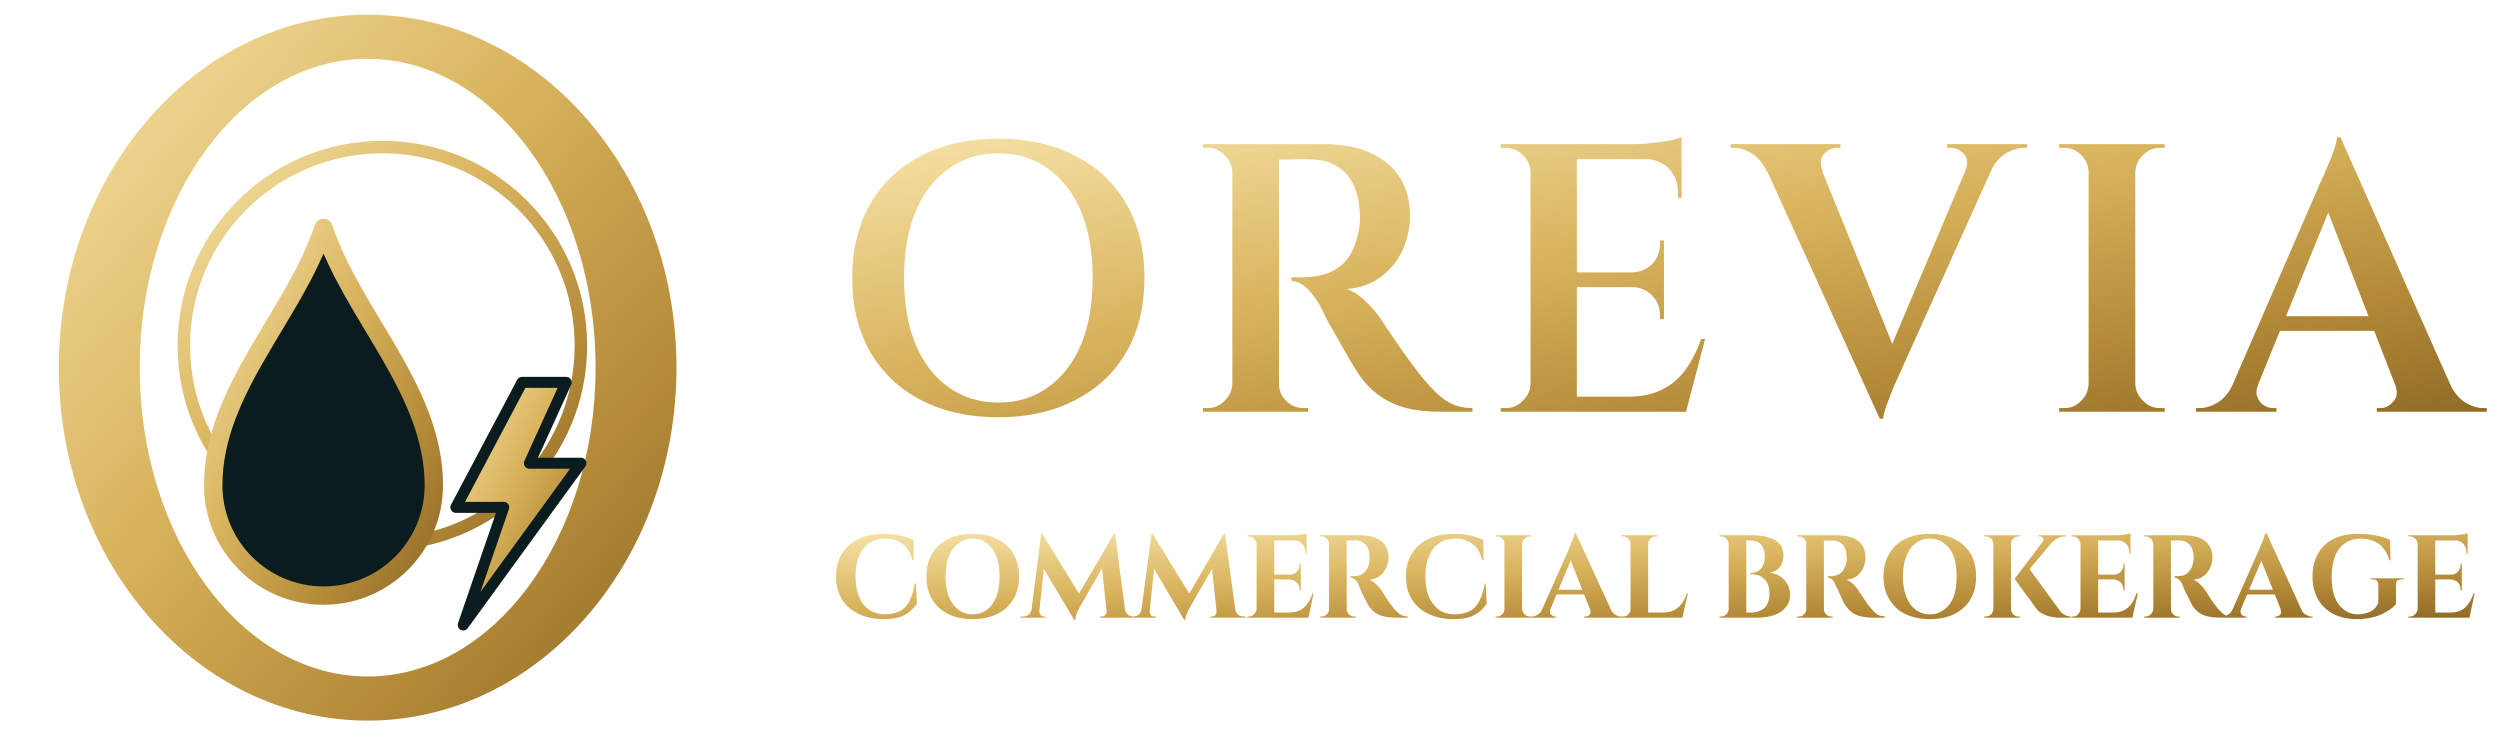
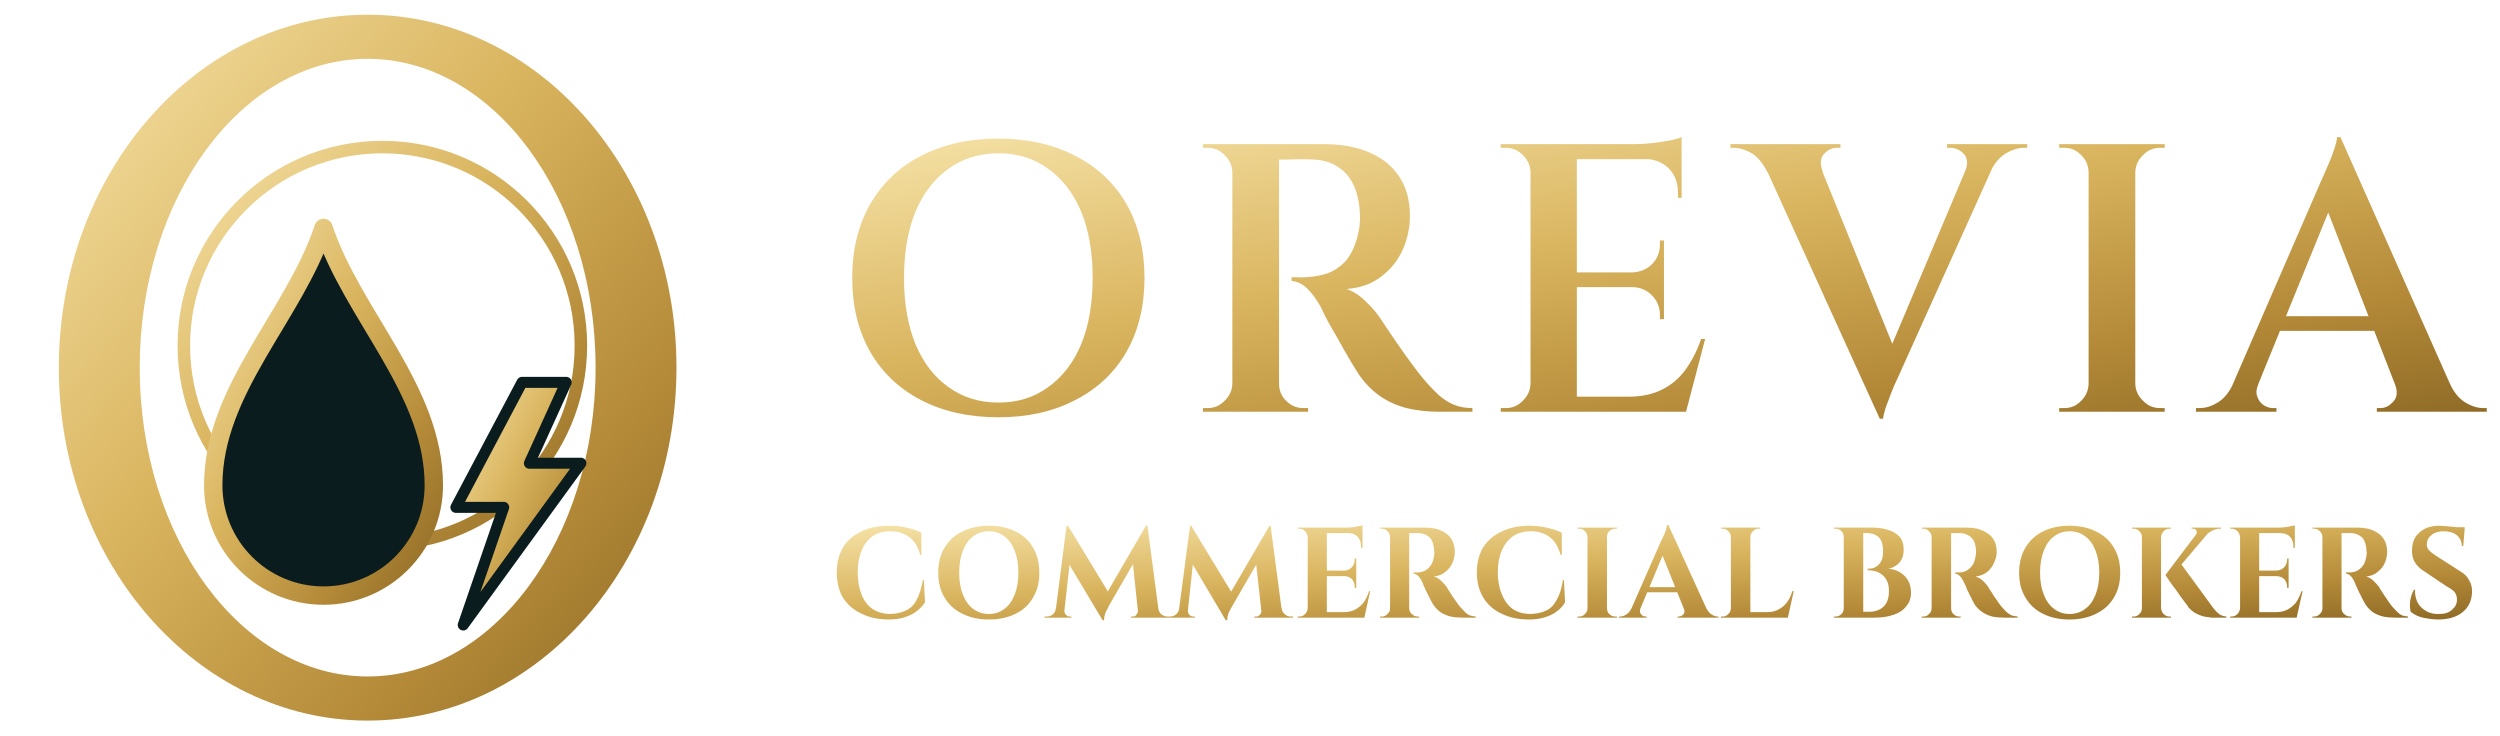
<svg xmlns="http://www.w3.org/2000/svg" viewBox="0 0 680 200">
  <defs>
    <linearGradient id="g" x1="0" y1="0" x2="1" y2="1">
      <stop offset="0" stop-color="#F6E3A8" />
      <stop offset=".42" stop-color="#D9B45E" />
      <stop offset=".75" stop-color="#B48A38" />
      <stop offset="1" stop-color="#8E6A26" />
    </linearGradient>
  </defs>
  <circle cx="104" cy="94" r="54" fill="none" stroke="url(#g)" stroke-width="3.4" />
  <path fill-rule="evenodd" fill="url(#g)" d="M100 4 A 84 96 0 1 1 100 196 A 84 96 0 1 1 100 4 Z M100 16 A 62 84 0 1 0 100 184 A 62 84 0 1 0 100 16 Z" />
  <path d="M88 62 C 96 86 118 106 118 132 A 30 30 0 0 1 58 132 C 58 106 80 86 88 62 Z" fill="#0A1C1E" stroke="url(#g)" stroke-width="5" stroke-linejoin="round" />
  <path d="M142.0 104.0 L124.0 138.0 L137.0 138.0 L126.0 170.0 L158.0 126.0 L144.0 126.0 L154.0 104.0 Z" fill="url(#g)" stroke="#0A1C1E" stroke-width="3" stroke-linejoin="round" />
  <path d="M271.6 37.7Q283.5 37.7 292.5 42.4Q301.5 47.0 306.4 55.5Q311.3 64.1 311.3 75.6Q311.3 87.1 306.4 95.7Q301.5 104.2 292.5 108.8Q283.5 113.5 271.6 113.5Q259.5 113.5 250.5 108.8Q241.6 104.2 236.7 95.7Q231.8 87.1 231.8 75.6Q231.8 64.1 236.7 55.5Q241.6 47.0 250.5 42.4Q259.5 37.7 271.6 37.7ZM271.6 109.5Q279.4 109.5 285.1 105.3Q290.9 101.2 294.1 93.6Q297.2 86.0 297.2 75.6Q297.2 65.2 294.1 57.6Q290.9 50 285.1 45.9Q279.4 41.7 271.6 41.7Q263.8 41.7 258 45.9Q252.2 50 249 57.6Q245.9 65.2 245.9 75.6Q245.9 86.0 249 93.6Q252.2 101.2 258 105.3Q263.8 109.5 271.6 109.5ZM346.5 39.2H360.3Q365 39.2 369.2 40.3Q373.4 41.5 376.7 43.9Q379.9 46.3 381.7 50Q383.5 53.7 383.5 58.8Q383.5 63.3 381.6 67.8Q379.6 72.3 375.7 75.2Q371.9 78.2 366.3 78.6Q369.1 79.6 371.6 82.1Q374.2 84.6 375.8 87.1Q375.9 87.2 377.1 89.1Q378.3 90.9 380.1 93.5Q381.9 96.1 383.8 98.7Q385.7 101.3 387.2 103.1Q389.5 105.8 391.4 107.5Q393.3 109.2 395.5 110.1Q397.7 111 400.5 111V112.0H391.8Q386.4 112.0 382.2 110.9Q378 109.7 374.9 107.4Q371.8 105.1 369.5 101.7Q368.9 100.8 367.7 98.8Q366.6 96.9 365.2 94.5Q363.9 92.1 362.6 89.9Q361.3 87.7 360.4 85.9Q359.5 84.1 359.2 83.4Q357.5 80.4 355.6 78.5Q353.6 76.6 351.3 76.4V75.4Q351.5 75.4 352.6 75.4Q353.8 75.5 355.2 75.4Q358 75.3 360.9 74.4Q363.8 73.4 366.1 70.9Q368.3 68.3 369.4 63.7Q369.6 62.8 369.8 61.4Q370 59.9 369.9 58.3Q369.6 51.1 366.2 47.3Q362.7 43.6 357.4 43.4Q355.4 43.3 353.3 43.3Q351.1 43.4 349.5 43.4Q347.9 43.4 347.5 43.4Q347.5 43.3 347.3 42.2Q347 41.2 346.8 40.2Q346.5 39.2 346.5 39.2ZM347.9 39.2V112.0H335.2V39.2ZM335.5 104.4V112.0H327.2V111Q327.3 111 327.8 111Q328.4 111 328.5 111Q331.2 111 333.1 109Q335.1 107.1 335.2 104.4ZM335.5 46.8H335.2Q335.1 44.1 333.1 42.2Q331.2 40.2 328.5 40.2Q328.4 40.2 327.8 40.2Q327.3 40.2 327.2 40.2V39.2H335.5ZM347.5 104.4H347.9Q347.9 107.1 349.8 109Q351.8 111 354.5 111Q354.6 111 355.2 111Q355.8 111 355.8 111V112.0H347.5ZM428.9 39.2V112.0H416.3V39.2ZM456.5 107.9 458.3 112.0H428.6V107.9ZM452.6 74.1V78.1H428.6V74.1ZM457.4 39.2V43.3H428.6V39.2ZM463.8 92.2 458.6 112.0H439.1L442.9 107.9Q448.2 107.9 452 106Q455.9 104.1 458.5 100.5Q461.1 96.9 462.7 92.2ZM452.6 77.9V86.8H451.5V85.7Q451.5 82.5 449.3 80.3Q447.1 78.1 443.9 78.1V77.9ZM452.6 65.4V74.4H443.9V74.1Q447.1 74 449.3 71.9Q451.5 69.7 451.5 66.4V65.4ZM457.4 42.9V53.8H456.4V52.3Q456.4 48.4 453.9 45.8Q451.4 43.3 447.2 43.2V42.9ZM457.4 37.3V40.3L444.8 39.2Q447 39.2 449.6 38.9Q452.1 38.6 454.3 38.2Q456.5 37.7 457.4 37.3ZM416.6 104.4V112.0H408.2V111Q408.2 111 408.9 111Q409.6 111 409.6 111Q412.3 111 414.2 109Q416.2 107.1 416.3 104.4ZM416.6 46.8H416.3Q416.2 44.1 414.2 42.2Q412.3 40.2 409.6 40.2Q409.6 40.2 408.9 40.2Q408.2 40.2 408.2 40.2V39.2H416.6ZM511.3 113.9 477.6 39.8H492.9L516.2 97.2ZM511.3 113.9 510.7 103 537.5 39.5H544.7L516.9 101.2Q516.7 101.6 516 103.2Q515.2 104.8 514.4 106.9Q513.6 109 512.9 110.9Q512.3 112.8 512.2 113.9ZM534.5 46.7Q535.7 43.6 534.2 41.9Q532.6 40.2 530.5 40.2H529.6V39.2H551.4V40.2Q551.4 40.2 551 40.2Q550.5 40.2 550.5 40.2Q548.2 40.2 545.6 41.7Q543.0 43.3 541.3 46.8ZM495.8 46.7 480.7 46.8Q479 43.3 476.5 41.7Q473.9 40.2 471.6 40.2Q471.6 40.2 471.1 40.2Q470.7 40.2 470.7 40.2V39.2H500.6V40.2H499.6Q497.7 40.2 496.1 41.9Q494.6 43.6 495.8 46.7ZM580.8 39.2V112.0H568.1V39.2ZM568.4 104.4V112.0H560.1V111Q560.1 111 560.8 111Q561.5 111 561.5 111Q564.2 111 566.1 109Q568 107.1 568.1 104.4ZM568.4 46.8H568.1Q568 44.1 566.1 42.2Q564.2 40.2 561.5 40.2Q561.5 40.2 560.8 40.2Q560.1 40.2 560.1 40.2V39.2H568.4ZM580.5 104.4H580.8Q580.9 107.1 582.9 109Q584.8 111 587.5 111Q587.5 111 588.1 111Q588.7 111 588.8 111V112.0H580.5ZM580.5 46.8V39.2H588.8V40.2Q588.7 40.2 588.1 40.2Q587.5 40.2 587.5 40.2Q584.8 40.2 582.9 42.2Q580.9 44.1 580.8 46.8ZM636.6 37.3 669.5 111.4H654.1L631.8 54ZM614.3 104.4Q613.4 106.5 614 107.9Q614.5 109.4 615.7 110.2Q617 111 618.2 111H619.2V112.0H597.3V111Q597.3 111 597.8 111Q598.3 111 598.3 111Q600.7 111 603.2 109.5Q605.8 107.9 607.4 104.4ZM636.6 37.3 637.2 48.2 611.3 111.7H604.2L631 50Q631.2 49.6 631.9 48Q632.6 46.4 633.5 44.3Q634.4 42.2 635 40.3Q635.6 38.4 635.7 37.3ZM648.8 86.0V90H617.5V86.0ZM651.4 104.4H666.4Q668 107.9 670.6 109.5Q673.1 111 675.5 111Q675.5 111 676 111Q676.4 111 676.4 111V112.0H646.5V111H647.5Q649.4 111 651 109.2Q652.6 107.5 651.4 104.4Z" fill="url(#g)" />
-   <path d="M249.1 158.7 249.4 164.2Q248.7 165.3 247.5 166.3Q246.3 167.3 244.6 167.9Q242.8 168.4 240.4 168.4Q236.5 168.4 233.6 167Q230.6 165.6 229 163Q227.4 160.4 227.4 156.8Q227.4 153.2 229 150.6Q230.6 148 233.5 146.6Q236.4 145.2 240.5 145.2Q243.1 145.2 245.1 145.7Q247.1 146.2 248.5 146.9L248.5 152.4H248.2Q247.4 149.2 245.4 147.9Q243.5 146.5 240.8 146.5Q238.3 146.5 236.5 147.7Q234.6 149 233.6 151.3Q232.7 153.5 232.7 156.7Q232.7 159.9 233.6 162.2Q234.5 164.5 236.3 165.8Q238 167 240.4 167.1Q242.9 167.1 244.6 166.3Q246.3 165.5 247.3 163.6Q248.3 161.8 248.8 158.7ZM264.6 145.2Q268.4 145.2 271.2 146.6Q274.1 148.0 275.6 150.6Q277.2 153.2 277.2 156.8Q277.2 160.4 275.6 163Q274.1 165.6 271.2 167Q268.4 168.4 264.6 168.4Q260.7 168.4 257.9 167Q255.1 165.6 253.5 163Q252 160.4 252 156.8Q252 153.2 253.5 150.6Q255.1 148.0 257.9 146.6Q260.7 145.2 264.6 145.2ZM264.6 167.1Q266.8 167.1 268.5 165.8Q270.1 164.6 271 162.3Q271.9 160 271.9 156.8Q271.9 153.6 271 151.3Q270.1 149 268.5 147.8Q266.8 146.5 264.6 146.5Q262.3 146.5 260.7 147.8Q259 149 258.1 151.3Q257.2 153.6 257.2 156.8Q257.2 160 258.1 162.3Q259 164.6 260.7 165.8Q262.3 167.1 264.6 167.1ZM303 145.2 303.2 148.6 293.7 165.1Q293.7 165.1 293.4 165.7Q293.1 166.2 292.8 167Q292.5 167.8 292.5 168.6H292.2L290.9 165.9ZM281.3 165.7V168.0H277.7V167.7Q277.8 167.7 278 167.7Q278.2 167.7 278.2 167.7Q279.1 167.7 279.8 167.2Q280.5 166.6 280.6 165.7ZM282.7 166.2Q282.7 166.2 282.7 166.2Q282.7 166.3 282.7 166.3Q282.7 166.8 283.1 167.3Q283.4 167.7 283.9 167.7H284.4V168.0H282.5V166.2ZM283.2 145.2H283.5L284.6 148.4L282.5 168.0H280.3ZM283.5 145.2 294 162.3 292.2 168.6 282.7 152.7ZM303.3 145.2 306.3 168.0H301.2L299.6 153.3L303 145.2ZM305.3 165.7H306Q306.1 166.6 306.8 167.2Q307.5 167.7 308.3 167.7Q308.3 167.7 308.6 167.7Q308.8 167.7 308.8 167.7V168.0H305.3ZM301 166.2H301.2V168.0H299.2V167.7H299.7Q300.3 167.7 300.6 167.3Q301 166.8 301 166.3Q301 166.3 301 166.2Q301 166.2 301 166.2ZM332.9 145.2 333.2 148.6 323.7 165.1Q323.7 165.1 323.4 165.7Q323.1 166.2 322.8 167Q322.4 167.8 322.4 168.6H322.1L320.9 165.9ZM311.2 165.7V168.0H307.7V167.7Q307.7 167.7 308 167.7Q308.2 167.7 308.2 167.7Q309.1 167.7 309.7 167.2Q310.4 166.6 310.5 165.7ZM312.7 166.2Q312.7 166.2 312.7 166.2Q312.7 166.3 312.7 166.3Q312.7 166.8 313 167.3Q313.4 167.7 313.9 167.7H314.4V168.0H312.4V166.2ZM313.2 145.2H313.5L314.6 148.4L312.5 168.0H310.2ZM313.5 145.2 324 162.3 322.1 168.6 312.7 152.7ZM333.2 145.2 336.3 168.0H331.1L329.5 153.3L332.9 145.2ZM335.3 165.7H336Q336.1 166.6 336.8 167.2Q337.5 167.7 338.3 167.7Q338.3 167.7 338.5 167.7Q338.8 167.7 338.8 167.7V168.0H335.3ZM330.9 166.2H331.2V168.0H329.2V167.7H329.7Q330.2 167.7 330.6 167.3Q330.9 166.8 330.9 166.3Q330.9 166.3 330.9 166.2Q330.9 166.2 330.9 166.2ZM346.6 145.6V168.0H341.8V145.6ZM355 166.6 355.8 168.0H346.5V166.6ZM353.8 156.3V157.6H346.5V156.3ZM355.4 145.6V147H346.5V145.6ZM357.3 161.4 355.9 168.0H349.6L350.7 166.6Q352.3 166.6 353.6 166.0Q354.8 165.4 355.6 164.2Q356.5 163 357 161.4ZM353.8 157.6V160.6H353.5V160.4Q353.5 159.2 352.7 158.4Q352 157.7 350.8 157.6V157.6ZM353.8 153.3V156.4H350.8V156.3Q352 156.3 352.7 155.5Q353.5 154.7 353.5 153.5V153.3ZM355.4 146.9V150.6H355.1V150.2Q355.1 148.8 354.2 147.9Q353.3 147 351.8 146.9V146.9ZM355.4 145V146L351.5 145.6Q352.2 145.6 353 145.5Q353.8 145.4 354.4 145.3Q355.1 145.2 355.4 145ZM341.9 165.7V168.0H339.3V167.7Q339.3 167.7 339.5 167.7Q339.7 167.7 339.7 167.7Q340.5 167.7 341.1 167.1Q341.7 166.5 341.8 165.7ZM341.9 147.9H341.8Q341.7 147.1 341.1 146.5Q340.5 145.9 339.7 145.9Q339.7 145.9 339.5 145.9Q339.3 145.9 339.3 145.9V145.6H341.9ZM365.9 145.6H370.1Q371.5 145.6 372.9 145.9Q374.2 146.2 375.3 146.9Q376.4 147.6 377 148.8Q377.7 150 377.7 151.6Q377.7 153 377.1 154.3Q376.5 155.6 375.4 156.6Q374.2 157.5 372.4 157.7Q373.4 158 374.3 158.9Q375.1 159.7 375.7 160.5Q375.7 160.6 376.1 161.1Q376.4 161.6 376.9 162.4Q377.4 163.1 377.9 163.9Q378.5 164.7 378.9 165.2Q379.6 166.1 380.2 166.6Q380.8 167.2 381.4 167.4Q382.1 167.6 382.9 167.7V168.0H379.7Q378 168.0 376.6 167.7Q375.2 167.4 374.1 166.7Q373 165.9 372.2 164.7Q372 164.3 371.7 163.7Q371.4 163.1 371 162.4Q370.7 161.8 370.4 161.1Q370.1 160.5 369.9 160.0Q369.7 159.5 369.6 159.2Q369.2 158.2 368.6 157.7Q368 157.2 367.4 157.1V156.7Q367.5 156.7 367.8 156.7Q368.1 156.7 368.4 156.7Q369.3 156.7 370.1 156.4Q370.9 156 371.5 155.2Q372.2 154.4 372.4 153Q372.5 152.7 372.5 152.4Q372.6 152 372.5 151.5Q372.5 149.2 371.4 148.1Q370.3 147 368.8 147Q368.3 147 367.8 147Q367.3 147 366.8 147Q366.4 147 366.2 147Q366.2 147 366.2 146.6Q366.1 146.3 366 146Q365.9 145.6 365.9 145.6ZM366.3 145.6V168.0H361.5V145.6ZM361.6 165.7V168.0H359.1V167.7Q359.1 167.7 359.3 167.7Q359.5 167.7 359.5 167.7Q360.3 167.7 360.9 167.1Q361.5 166.5 361.5 165.7ZM361.6 147.9H361.5Q361.5 147.1 360.9 146.5Q360.3 145.9 359.5 145.9Q359.5 145.9 359.3 145.9Q359.1 145.9 359.1 145.9V145.6H361.6ZM366.2 165.7H366.3Q366.3 166.5 366.9 167.1Q367.6 167.7 368.4 167.7Q368.5 167.7 368.6 167.7Q368.8 167.7 368.8 167.7V168.0H366.2ZM404.1 158.7 404.4 164.2Q403.7 165.3 402.5 166.3Q401.3 167.3 399.6 167.9Q397.8 168.4 395.4 168.4Q391.5 168.4 388.6 167Q385.6 165.6 384 163Q382.4 160.4 382.4 156.8Q382.4 153.2 384 150.6Q385.6 148 388.5 146.6Q391.4 145.2 395.5 145.2Q398.1 145.2 400.1 145.7Q402.1 146.2 403.5 146.9L403.5 152.4H403.2Q402.4 149.2 400.4 147.9Q398.5 146.5 395.9 146.5Q393.3 146.5 391.5 147.7Q389.6 149 388.7 151.3Q387.7 153.5 387.7 156.7Q387.7 159.9 388.6 162.2Q389.6 164.5 391.3 165.8Q393 167 395.4 167.1Q397.9 167.1 399.6 166.3Q401.3 165.5 402.3 163.6Q403.3 161.8 403.9 158.7ZM414 145.6V168.0H409.2V145.6ZM409.3 165.7V168.0H406.8V167.7Q406.8 167.7 407 167.7Q407.2 167.7 407.2 167.7Q408 167.7 408.6 167.1Q409.2 166.5 409.2 165.7ZM409.3 147.9H409.2Q409.2 147.1 408.6 146.5Q408 145.9 407.2 145.9Q407.2 145.9 407 145.9Q406.8 145.9 406.8 145.9V145.6H409.3ZM413.9 165.7H414Q414.1 166.5 414.7 167.1Q415.3 167.7 416.1 167.7Q416.1 167.7 416.3 167.7Q416.5 167.7 416.5 167.7V168.0H413.9ZM413.9 147.9V145.6H416.5V145.9Q416.5 145.9 416.3 145.9Q416.1 145.9 416.1 145.9Q415.3 145.9 414.7 146.5Q414.1 147.1 414 147.9ZM428.6 145 439.1 167.8H433.3L426.7 151.1ZM421.7 165.7Q421.5 166.3 421.6 166.8Q421.8 167.2 422.2 167.4Q422.6 167.7 422.9 167.7H423.2V168.0H416.4V167.7Q416.4 167.7 416.5 167.7Q416.7 167.7 416.7 167.7Q417.4 167.7 418.2 167.2Q419 166.8 419.5 165.7ZM428.6 145 428.7 148.9 420.8 167.9H418.5L426.8 149.2Q426.9 149 427.1 148.4Q427.3 147.9 427.6 147.2Q427.9 146.6 428.1 145.9Q428.3 145.3 428.3 145ZM432 160.4V161.7H422.6V160.4ZM432.5 165.7H438.1Q438.6 166.8 439.4 167.2Q440.1 167.7 440.9 167.7Q440.9 167.7 441 167.7Q441.1 167.7 441.1 167.7V168.0H430.9V167.7H431.2Q431.9 167.7 432.4 167.2Q432.8 166.6 432.5 165.7ZM448.3 145.6V168.0H443.5V145.6ZM456.8 166.6 457.5 168.0H448.2V166.6ZM459.1 161.4 457.6 168.0H451.3L452.5 166.6Q454.1 166.6 455.3 166.0Q456.5 165.4 457.4 164.2Q458.3 163 458.8 161.4ZM443.6 165.7V168.0H441V167.7Q441 167.7 441.2 167.7Q441.5 167.7 441.5 167.7Q442.3 167.7 442.9 167.1Q443.5 166.5 443.5 165.7ZM443.6 147.9H443.5Q443.5 147.1 442.9 146.5Q442.3 145.9 441.5 145.9Q441.5 145.9 441.2 145.9Q441 145.9 441 145.9V145.6H443.6ZM448.2 147.9V145.6H450.8V145.9Q450.7 145.9 450.5 145.9Q450.4 145.9 450.4 145.9Q449.5 145.9 448.9 146.5Q448.3 147.1 448.3 147.9ZM471.4 145.6H477Q479.3 145.6 481.1 146.2Q483 146.7 484 147.9Q485.1 149.1 485.1 151.1Q485.1 152.5 484.5 153.6Q484 154.6 483.1 155.1Q482.2 155.7 481.2 155.8Q482.8 155.9 484.1 156.7Q485.4 157.5 486.1 158.8Q486.9 160 486.9 161.8Q486.9 163.8 485.7 165.2Q484.6 166.6 482.6 167.3Q480.5 168.0 477.9 168.0H474.7Q474.7 168.0 474.7 167.6Q474.7 167.3 474.7 166.9Q474.7 166.6 474.7 166.6H476.5Q477.9 166.6 479 166Q480.1 165.5 480.7 164.3Q481.3 163.2 481.3 161.4Q481.3 160 480.9 159Q480.5 158 479.8 157.4Q479 156.7 478.1 156.4Q477.1 156.2 476.1 156.2V155.9Q476.8 155.9 477.5 155.6Q478.2 155.4 478.8 154.9Q479.3 154.4 479.7 153.5Q480 152.7 480 151.5Q480 149.9 479.5 148.9Q479 147.9 478.1 147.4Q477.1 147 475.9 147H471.7Q471.7 146.9 471.7 146.6Q471.6 146.3 471.5 145.9Q471.4 145.6 471.4 145.6ZM475 145.6V168.0H470.2V145.6ZM470.3 165.7V168.0H467.7V167.7Q467.8 167.7 467.9 167.7Q468.1 167.7 468.1 167.7Q469 167.7 469.6 167.1Q470.1 166.5 470.2 165.7ZM470.3 147.9H470.2Q470.1 147.1 469.6 146.5Q469 145.9 468.1 145.9Q468.1 145.9 467.9 145.9Q467.8 145.9 467.7 145.9V145.6H470.3ZM495.7 145.6H499.8Q501.3 145.6 502.6 145.9Q504 146.2 505.1 146.9Q506.2 147.6 506.8 148.8Q507.4 150 507.4 151.6Q507.4 153 506.9 154.3Q506.3 155.6 505.2 156.6Q504 157.5 502.2 157.7Q503.2 158 504.1 158.9Q504.9 159.7 505.5 160.5Q505.5 160.6 505.8 161.1Q506.2 161.6 506.7 162.4Q507.2 163.1 507.7 163.9Q508.2 164.7 508.7 165.2Q509.4 166.1 510 166.6Q510.5 167.2 511.2 167.4Q511.8 167.6 512.7 167.7V168.0H509.5Q507.8 168.0 506.4 167.7Q505 167.4 503.9 166.7Q502.8 165.9 502 164.7Q501.7 164.3 501.4 163.7Q501.1 163.1 500.8 162.4Q500.5 161.8 500.2 161.1Q499.9 160.5 499.7 160.0Q499.4 159.5 499.3 159.2Q498.9 158.2 498.4 157.7Q497.8 157.2 497.2 157.1V156.7Q497.3 156.7 497.6 156.7Q497.8 156.7 498.2 156.7Q499 156.7 499.8 156.4Q500.7 156 501.3 155.2Q501.9 154.4 502.2 153Q502.3 152.7 502.3 152.4Q502.4 152 502.3 151.5Q502.2 149.2 501.2 148.1Q500.1 147 498.5 147Q498.1 147 497.6 147Q497 147 496.6 147Q496.2 147 496 147Q496 147 495.9 146.6Q495.9 146.3 495.8 146Q495.7 145.6 495.7 145.6ZM496.1 145.6V168.0H491.3V145.6ZM491.4 165.7V168.0H488.8V167.7Q488.9 167.7 489.1 167.7Q489.2 167.7 489.3 167.7Q490.1 167.7 490.7 167.1Q491.3 166.5 491.3 165.7ZM491.4 147.9H491.3Q491.3 147.1 490.7 146.5Q490.1 145.9 489.3 145.9Q489.2 145.9 489.1 145.9Q488.9 145.9 488.8 145.9V145.6H491.4ZM496 165.7H496.1Q496.1 166.5 496.7 167.1Q497.3 167.7 498.2 167.7Q498.2 167.7 498.4 167.7Q498.5 167.7 498.5 167.7V168.0H496ZM524.9 145.2Q528.8 145.2 531.6 146.6Q534.4 148.0 536 150.6Q537.5 153.2 537.5 156.8Q537.5 160.4 536 163Q534.4 165.6 531.6 167Q528.8 168.4 524.9 168.4Q521.1 168.4 518.2 167Q515.4 165.6 513.9 163Q512.3 160.4 512.3 156.8Q512.3 153.2 513.9 150.6Q515.4 148.0 518.2 146.6Q521.1 145.2 524.9 145.2ZM524.9 167.1Q527.2 167.1 528.8 165.8Q530.5 164.6 531.4 162.3Q532.2 160 532.2 156.8Q532.2 153.6 531.4 151.3Q530.5 149 528.8 147.8Q527.2 146.5 524.9 146.5Q522.7 146.5 521 147.8Q519.4 149 518.5 151.3Q517.6 153.6 517.6 156.8Q517.6 160 518.5 162.3Q519.4 164.6 521 165.8Q522.7 167.1 524.9 167.1ZM551.6 154.2 560 165.7Q560.7 166.7 561.5 167.2Q562.2 167.6 563.2 167.7V168.0H560.6Q560.3 168.0 559.4 168Q558.6 167.9 557.6 167.7Q556.6 167.5 555.5 166.9Q554.5 166.4 553.7 165.3Q553.6 165.1 553.1 164.5Q552.6 163.8 552 162.9Q551.3 162 550.6 161.1Q550 160.2 549.3 159.3Q548.7 158.5 548.4 158Q548 157.4 548 157.4ZM559.6 145.8 550 157.2 548 157.4 556.8 145.8ZM561.9 145.6V145.9H561.7Q560.7 145.9 559.8 146.3Q558.9 146.8 558.2 147.5L555.6 147.4Q556 146.8 555.7 146.4Q555.5 145.9 554.9 145.9H554.5V145.6H561.7ZM547 145.6V168.0H542.2V145.6ZM542.3 165.7V168.0H539.7V167.7Q539.7 167.7 539.9 167.7Q540.1 167.7 540.1 167.7Q541 167.7 541.6 167.1Q542.1 166.5 542.2 165.7ZM542.3 147.9H542.2Q542.1 147.1 541.6 146.5Q541 145.9 540.1 145.9Q540.1 145.9 539.9 145.9Q539.7 145.9 539.7 145.9V145.6H542.3ZM546.9 165.7H547Q547 166.5 547.6 167.1Q548.2 167.7 549 167.7Q549.1 167.7 549.2 167.7Q549.4 167.7 549.4 167.7V168.0H546.9ZM546.9 147.9V145.6H549.4V145.9Q549.4 145.9 549.2 145.9Q549.1 145.9 549 145.9Q548.2 145.9 547.6 146.5Q547 147.1 547 147.9ZM570.7 145.6V168.0H565.9V145.6ZM579.1 166.6 579.9 168.0H570.6V166.6ZM577.9 156.3V157.6H570.6V156.3ZM579.5 145.6V147H570.6V145.6ZM581.5 161.4 580 168.0H573.7L574.9 166.6Q576.5 166.6 577.7 166.0Q578.9 165.4 579.8 164.2Q580.6 163 581.1 161.4ZM577.9 157.6V160.6H577.6V160.4Q577.6 159.2 576.8 158.4Q576.1 157.7 574.9 157.6V157.6ZM577.9 153.3V156.4H574.9V156.3Q576.1 156.3 576.8 155.5Q577.6 154.7 577.6 153.5V153.3ZM579.5 146.9V150.6H579.2V150.2Q579.2 148.8 578.3 147.9Q577.4 147 575.9 146.9V146.9ZM579.5 145V146L575.6 145.6Q576.3 145.6 577.1 145.5Q577.9 145.4 578.5 145.3Q579.2 145.2 579.5 145ZM566 165.7V168.0H563.4V167.7Q563.4 167.7 563.6 167.7Q563.8 167.7 563.8 167.7Q564.7 167.7 565.2 167.1Q565.8 166.5 565.9 165.7ZM566 147.9H565.9Q565.8 147.1 565.2 146.5Q564.7 145.9 563.8 145.9Q563.8 145.9 563.6 145.9Q563.4 145.9 563.4 145.9V145.6H566ZM590 145.6H594.2Q595.6 145.6 597 145.9Q598.4 146.2 599.4 146.9Q600.5 147.6 601.1 148.8Q601.8 150 601.8 151.6Q601.8 153 601.2 154.3Q600.7 155.6 599.5 156.6Q598.4 157.5 596.5 157.7Q597.6 158 598.4 158.9Q599.3 159.7 599.8 160.5Q599.8 160.6 600.2 161.1Q600.5 161.6 601 162.4Q601.5 163.1 602 163.9Q602.6 164.7 603 165.2Q603.7 166.1 604.3 166.6Q604.9 167.2 605.5 167.4Q606.2 167.6 607 167.7V168.0H603.9Q602.1 168.0 600.7 167.7Q599.3 167.4 598.2 166.7Q597.1 165.9 596.3 164.7Q596.1 164.3 595.8 163.7Q595.5 163.1 595.2 162.4Q594.8 161.8 594.5 161.1Q594.2 160.5 594 160.0Q593.8 159.5 593.7 159.2Q593.3 158.2 592.7 157.7Q592.2 157.2 591.5 157.1V156.7Q591.6 156.7 591.9 156.7Q592.2 156.7 592.5 156.7Q593.4 156.7 594.2 156.4Q595 156 595.6 155.2Q596.3 154.4 596.5 153Q596.6 152.7 596.6 152.4Q596.7 152 596.7 151.5Q596.6 149.2 595.5 148.1Q594.5 147 592.9 147Q592.4 147 591.9 147Q591.4 147 591 147Q590.5 147 590.4 147Q590.4 147 590.3 146.6Q590.2 146.3 590.1 146Q590 145.6 590 145.6ZM590.5 145.6V168.0H585.7V145.6ZM585.8 165.7V168.0H583.2V167.7Q583.2 167.7 583.4 167.7Q583.6 167.7 583.6 167.7Q584.4 167.7 585 167.1Q585.6 166.5 585.7 165.7ZM585.8 147.9H585.7Q585.6 147.1 585 146.5Q584.4 145.9 583.6 145.9Q583.6 145.9 583.4 145.9Q583.2 145.9 583.2 145.9V145.6H585.8ZM590.4 165.7H590.5Q590.5 166.5 591.1 167.1Q591.7 167.7 592.5 167.7Q592.6 167.7 592.7 167.7Q592.9 167.7 592.9 167.7V168.0H590.4ZM616.5 145 626.9 167.8H621.2L614.5 151.1ZM609.6 165.7Q609.3 166.3 609.5 166.8Q609.6 167.2 610 167.4Q610.4 167.7 610.8 167.7H611.1V168.0H604.2V167.7Q604.2 167.7 604.4 167.7Q604.5 167.7 604.5 167.7Q605.3 167.7 606 167.2Q606.8 166.8 607.3 165.7ZM616.5 145 616.6 148.9 608.6 167.9H606.3L614.6 149.2Q614.7 149 614.9 148.4Q615.2 147.9 615.4 147.2Q615.7 146.6 615.9 145.9Q616.2 145.3 616.2 145ZM619.8 160.4V161.7H610.4V160.4ZM620.3 165.7H625.9Q626.4 166.8 627.2 167.2Q628 167.7 628.7 167.7Q628.7 167.7 628.8 167.7Q629 167.7 629 167.7V168.0H618.8V167.7H619.1Q619.7 167.7 620.2 167.2Q620.7 166.6 620.3 165.7ZM651.7 159V164.3Q650.9 165.3 649.4 166.2Q647.9 167.2 645.8 167.8Q643.7 168.4 641.1 168.4Q637.4 168.4 634.7 167Q632 165.6 630.5 163Q629 160.4 629 156.8Q629 153.2 630.5 150.6Q631.9 148.0 634.7 146.6Q637.5 145.2 641.3 145.2Q643 145.2 644.7 145.4Q646.3 145.6 647.8 146Q649.2 146.4 650.1 146.9L650.2 152.4H649.9Q649.3 150.2 648.1 148.9Q647 147.6 645.4 147.1Q643.9 146.5 642.2 146.5Q639.6 146.5 637.8 147.8Q636 149 635.1 151.4Q634.2 153.7 634.2 157Q634.2 160 635 162.3Q635.9 164.6 637.5 165.8Q639.1 167.1 641.5 167.1Q642.7 167.1 643.8 166.7Q644.9 166.4 645.7 165.7Q646.5 165 646.9 163.9L646.9 159Q646.9 157.6 645.3 157.6H644.8V157.3H653.8V157.6H653.3Q651.6 157.6 651.7 159ZM662.4 145.6V168.0H657.6V145.6ZM670.8 166.6 671.6 168.0H662.3V166.6ZM669.6 156.3V157.6H662.3V156.3ZM671.2 145.6V147H662.3V145.6ZM673.1 161.4 671.7 168.0H665.4L666.6 166.6Q668.2 166.6 669.4 166.0Q670.6 165.4 671.4 164.2Q672.3 163 672.8 161.4ZM669.6 157.6V160.6H669.3V160.4Q669.3 159.2 668.5 158.4Q667.8 157.7 666.6 157.6V157.6ZM669.6 153.3V156.4H666.6V156.3Q667.8 156.3 668.5 155.5Q669.3 154.7 669.3 153.5V153.3ZM671.2 146.9V150.6H670.9V150.2Q670.9 148.8 670 147.9Q669.1 147 667.6 146.9V146.9ZM671.2 145V146L667.3 145.6Q668 145.6 668.8 145.5Q669.6 145.4 670.2 145.3Q670.9 145.2 671.2 145ZM657.7 165.7V168.0H655.1V167.7Q655.1 167.7 655.3 167.7Q655.5 167.7 655.5 167.7Q656.3 167.7 656.9 167.1Q657.5 166.5 657.6 165.7ZM657.7 147.9H657.6Q657.5 147.1 656.9 146.5Q656.3 145.9 655.5 145.9Q655.5 145.9 655.3 145.9Q655.1 145.9 655.1 145.9V145.6H657.7Z" fill="url(#g)" />
+   <path d="M251.3 157.8 251.6 163.8Q250.8 165.1 249.5 166.1Q248.2 167.2 246.3 167.8Q244.4 168.5 241.8 168.5Q237.5 168.5 234.3 166.9Q231.1 165.4 229.3 162.6Q227.6 159.7 227.6 155.7Q227.6 151.8 229.3 148.9Q231 146.1 234.2 144.6Q237.4 143 241.9 143Q244.7 143 246.9 143.6Q249.1 144.1 250.6 144.9L250.6 150.9H250.3Q249.4 147.5 247.2 146Q245.1 144.5 242.2 144.5Q239.4 144.5 237.4 145.8Q235.4 147.2 234.4 149.7Q233.3 152.2 233.3 155.6Q233.3 159.1 234.3 161.6Q235.3 164.2 237.3 165.6Q239.2 166.9 241.8 167Q244.4 167 246.3 166.1Q248.2 165.3 249.3 163.2Q250.4 161.2 251 157.8ZM269 143Q273.2 143 276.3 144.6Q279.4 146.1 281 149Q282.7 151.8 282.7 155.8Q282.7 159.7 281 162.5Q279.4 165.4 276.3 166.9Q273.2 168.5 269 168.5Q264.8 168.5 261.7 166.9Q258.6 165.4 256.9 162.5Q255.2 159.7 255.2 155.8Q255.2 151.8 256.9 149Q258.6 146.1 261.7 144.6Q264.8 143 269 143ZM269 167Q271.4 167 273.2 165.6Q275 164.3 276 161.7Q277 159.2 277 155.8Q277 152.3 276 149.8Q275 147.2 273.2 145.9Q271.4 144.5 269 144.5Q266.5 144.5 264.7 145.9Q262.9 147.2 261.9 149.8Q260.9 152.3 260.9 155.8Q260.9 159.2 261.9 161.7Q262.9 164.3 264.7 165.6Q266.5 167 269 167ZM311.7 143 312 146.8 301.6 164.8Q301.6 164.8 301.3 165.5Q300.9 166.1 300.6 166.9Q300.3 167.8 300.3 168.7H299.9L298.5 165.7ZM288 165.4V168.0H284.1V167.7Q284.2 167.7 284.4 167.7Q284.7 167.7 284.7 167.7Q285.6 167.7 286.4 167.1Q287.1 166.5 287.2 165.4ZM289.5 166Q289.5 166 289.5 166.1Q289.5 166.1 289.5 166.2Q289.5 166.7 289.9 167.2Q290.4 167.7 290.9 167.7H291.4V168.0H289.3V166ZM290.1 143H290.5L291.7 146.5L289.3 168.0H286.9ZM290.5 143 301.9 161.8 299.9 168.7 289.5 151.3ZM312.1 143 315.4 168.0H309.7L308 151.9L311.7 143ZM314.3 165.4H315Q315.2 166.5 315.9 167.1Q316.7 167.7 317.6 167.7Q317.6 167.7 317.9 167.7Q318.1 167.7 318.1 167.7V168.0H314.3ZM309.5 166H309.8V168.0H307.6V167.7H308.2Q308.8 167.7 309.1 167.2Q309.5 166.7 309.5 166.2Q309.5 166.1 309.5 166.1Q309.5 166 309.5 166ZM345.3 143 345.6 146.8 335.2 164.8Q335.2 164.8 334.8 165.5Q334.5 166.1 334.1 166.9Q333.8 167.8 333.8 168.7H333.4L332.1 165.7ZM321.5 165.4V168.0H317.7V167.7Q317.7 167.7 318 167.7Q318.2 167.7 318.2 167.7Q319.2 167.7 319.9 167.1Q320.6 166.5 320.8 165.4ZM323.1 166Q323.1 166 323.1 166.1Q323.1 166.1 323.1 166.2Q323.1 166.7 323.5 167.2Q323.9 167.7 324.5 167.7H325V168.0H322.8V166ZM323.7 143H324L325.2 146.5L322.9 168.0H320.4ZM324 143 335.4 161.8 333.4 168.7 323.1 151.3ZM345.6 143 348.9 168.0H343.3L341.5 151.9L345.3 143ZM347.8 165.4H348.6Q348.7 166.5 349.5 167.1Q350.2 167.7 351.1 167.7Q351.1 167.7 351.4 167.7Q351.7 167.7 351.7 167.7V168.0H347.8ZM343.1 166H343.3V168.0H341.2V167.7H341.7Q342.3 167.7 342.7 167.2Q343.1 166.7 343.1 166.2Q343.1 166.1 343.1 166.1Q343.1 166 343.1 166ZM360.9 143.5V168.0H355.7V143.5ZM370.2 166.5 371 168.0H360.8V166.5ZM368.9 155.2V156.7H360.8V155.2ZM370.6 143.5V145H360.8V143.5ZM372.7 160.8 371.1 168.0H364.3L365.5 166.5Q367.3 166.5 368.6 165.8Q369.9 165.1 370.9 163.9Q371.8 162.6 372.4 160.8ZM368.9 156.6V159.9H368.5V159.7Q368.5 158.4 367.7 157.5Q366.8 156.7 365.6 156.7V156.6ZM368.9 151.9V155.3H365.6V155.2Q366.8 155.2 367.7 154.3Q368.5 153.4 368.5 152.1V151.9ZM370.6 144.9V149H370.2V148.6Q370.2 147 369.3 146Q368.3 145 366.7 145V144.9ZM370.6 142.9V143.9L366.3 143.5Q367.1 143.5 368 143.4Q368.8 143.3 369.5 143.1Q370.3 143 370.6 142.9ZM355.8 165.4V168.0H353V167.7Q353 167.7 353.2 167.7Q353.4 167.7 353.4 167.7Q354.4 167.7 355 167Q355.6 166.4 355.7 165.4ZM355.8 146.1H355.7Q355.6 145.1 355 144.5Q354.4 143.8 353.4 143.8Q353.4 143.8 353.2 143.8Q353 143.8 353 143.8V143.5H355.8ZM382.9 143.5H387.4Q389 143.5 390.5 143.8Q392 144.2 393.2 145Q394.3 145.7 395 147.0Q395.7 148.3 395.7 150.1Q395.7 151.6 395.1 153Q394.5 154.5 393.2 155.5Q392 156.6 390 156.8Q391.1 157.1 392 158Q393 158.9 393.6 159.8Q393.6 159.9 394 160.5Q394.3 161 394.9 161.9Q395.4 162.7 396 163.5Q396.6 164.4 397.1 165Q397.9 165.9 398.5 166.5Q399.1 167.1 399.8 167.4Q400.5 167.6 401.4 167.7V168.0H398Q396.1 168.0 394.6 167.7Q393 167.3 391.8 166.5Q390.7 165.7 389.8 164.4Q389.5 163.9 389.2 163.3Q388.8 162.6 388.5 161.9Q388.1 161.2 387.8 160.5Q387.5 159.8 387.2 159.2Q387 158.7 386.9 158.4Q386.4 157.3 385.8 156.7Q385.2 156.1 384.5 156V155.7Q384.6 155.7 384.9 155.7Q385.2 155.7 385.6 155.7Q386.5 155.7 387.4 155.3Q388.3 154.9 389 154Q389.7 153.2 390 151.6Q390.1 151.3 390.1 150.9Q390.2 150.5 390.1 149.9Q390 147.4 388.9 146.2Q387.7 145.1 386 145Q385.5 145 384.9 145Q384.4 145 383.9 145Q383.4 145 383.2 145Q383.2 145 383.2 144.6Q383.1 144.3 383 143.9Q382.9 143.5 382.9 143.5ZM383.3 143.5V168.0H378.1V143.5ZM378.2 165.4V168.0H375.4V167.7Q375.4 167.7 375.6 167.7Q375.8 167.7 375.9 167.7Q376.8 167.7 377.4 167Q378.1 166.4 378.1 165.4ZM378.2 146.1H378.1Q378.1 145.1 377.4 144.5Q376.8 143.8 375.9 143.8Q375.8 143.8 375.6 143.8Q375.4 143.8 375.4 143.8V143.5H378.2ZM383.2 165.4H383.3Q383.3 166.4 384 167Q384.7 167.7 385.6 167.7Q385.7 167.7 385.8 167.7Q386 167.7 386 167.7V168.0H383.2ZM425.4 157.8 425.7 163.8Q425 165.1 423.7 166.1Q422.4 167.2 420.5 167.8Q418.5 168.5 415.9 168.5Q411.6 168.5 408.4 166.9Q405.2 165.4 403.5 162.6Q401.7 159.7 401.7 155.7Q401.7 151.8 403.4 148.9Q405.2 146.1 408.4 144.6Q411.6 143 416 143Q418.8 143 421 143.6Q423.3 144.1 424.8 144.9L424.8 150.9H424.5Q423.5 147.5 421.4 146Q419.3 144.5 416.4 144.5Q413.6 144.5 411.6 145.8Q409.6 147.2 408.5 149.7Q407.4 152.2 407.4 155.6Q407.4 159.1 408.5 161.6Q409.5 164.2 411.4 165.6Q413.3 166.9 415.9 167Q418.6 167 420.5 166.1Q422.3 165.3 423.4 163.2Q424.6 161.2 425.1 157.8ZM437.1 143.5V168.0H431.8V143.5ZM431.9 165.4V168.0H429.1V167.7Q429.1 167.7 429.3 167.7Q429.6 167.7 429.6 167.7Q430.5 167.7 431.1 167Q431.8 166.4 431.8 165.4ZM431.9 146.1H431.8Q431.8 145.1 431.1 144.5Q430.5 143.8 429.6 143.8Q429.6 143.8 429.3 143.8Q429.1 143.8 429.1 143.8V143.5H431.9ZM437 165.4H437.1Q437.1 166.4 437.7 167Q438.4 167.7 439.3 167.7Q439.3 167.7 439.5 167.7Q439.7 167.7 439.8 167.7V168.0H437ZM437 146.1V143.5H439.8V143.8Q439.7 143.8 439.5 143.8Q439.3 143.8 439.3 143.8Q438.4 143.8 437.7 144.5Q437.1 145.1 437.1 146.1ZM453.8 142.8 465.2 167.8H458.9L451.6 149.6ZM446.2 165.4Q446 166.1 446.1 166.6Q446.3 167.1 446.7 167.4Q447.1 167.7 447.6 167.7H447.9V168.0H440.4V167.7Q440.4 167.7 440.6 167.7Q440.7 167.7 440.7 167.7Q441.5 167.7 442.4 167.1Q443.2 166.6 443.8 165.4ZM453.8 142.8 453.9 147.1 445.2 167.9H442.7L451.7 147.4Q451.8 147.2 452.1 146.6Q452.4 146 452.7 145.3Q453 144.6 453.2 143.9Q453.4 143.2 453.4 142.8ZM457.4 159.7V161.1H447.1V159.7ZM458 165.4H464.1Q464.7 166.6 465.5 167.1Q466.4 167.7 467.2 167.7Q467.2 167.7 467.3 167.7Q467.4 167.7 467.4 167.7V168.0H456.3V167.7H456.6Q457.3 167.7 457.9 167.1Q458.4 166.5 458 165.4ZM476.1 143.5V168.0H470.8V143.5ZM485.3 166.5 486.1 168.0H476V166.5ZM487.9 160.8 486.3 168.0H479.4L480.7 166.5Q482.4 166.5 483.7 165.8Q485.1 165.1 486 163.9Q487 162.6 487.5 160.8ZM470.9 165.4V168.0H468.1V167.7Q468.1 167.7 468.4 167.7Q468.6 167.7 468.6 167.7Q469.5 167.7 470.1 167Q470.8 166.4 470.8 165.4ZM470.9 146.1H470.8Q470.8 145.1 470.1 144.5Q469.5 143.8 468.6 143.8Q468.6 143.8 468.4 143.8Q468.1 143.8 468.1 143.8V143.5H470.9ZM476 146.1V143.5H478.8V143.8Q478.7 143.8 478.5 143.8Q478.3 143.8 478.3 143.8Q477.4 143.8 476.8 144.5Q476.1 145.1 476.1 146.1ZM502.9 143.5H509Q511.5 143.5 513.5 144.1Q515.5 144.7 516.7 146Q517.8 147.3 517.8 149.5Q517.8 151.1 517.2 152.2Q516.6 153.3 515.6 153.9Q514.7 154.5 513.6 154.7Q515.3 154.8 516.7 155.6Q518.2 156.5 519 157.9Q519.8 159.3 519.8 161.2Q519.8 163.4 518.5 164.9Q517.3 166.5 515.1 167.2Q512.9 168.0 509.9 168.0H506.5Q506.5 168.0 506.5 167.6Q506.5 167.2 506.5 166.8Q506.5 166.4 506.5 166.4H508.4Q510 166.4 511.2 165.8Q512.4 165.2 513.1 164Q513.8 162.7 513.8 160.8Q513.8 159.2 513.3 158.1Q512.8 157 512 156.4Q511.2 155.7 510.2 155.4Q509.1 155.1 508 155.1V154.7Q508.8 154.7 509.6 154.5Q510.3 154.2 510.9 153.7Q511.5 153.1 511.9 152.2Q512.2 151.2 512.2 149.9Q512.2 148.2 511.7 147.1Q511.2 146 510.1 145.5Q509.1 145 507.8 145H503.3Q503.3 145 503.2 144.6Q503.1 144.2 503 143.9Q502.9 143.5 502.9 143.5ZM506.8 143.5V168.0H501.5V143.5ZM501.6 165.4V168.0H498.8V167.7Q498.9 167.7 499.1 167.7Q499.3 167.7 499.3 167.7Q500.2 167.7 500.9 167Q501.5 166.4 501.5 165.4ZM501.6 146.1H501.5Q501.5 145.1 500.9 144.5Q500.2 143.8 499.3 143.8Q499.3 143.8 499.1 143.8Q498.9 143.8 498.8 143.8V143.5H501.6ZM530.2 143.5H534.7Q536.3 143.5 537.8 143.8Q539.3 144.2 540.5 145Q541.7 145.7 542.4 147.0Q543.1 148.3 543.1 150.1Q543.1 151.6 542.4 153Q541.8 154.5 540.6 155.5Q539.3 156.6 537.3 156.8Q538.4 157.1 539.4 158Q540.3 158.9 540.9 159.8Q540.9 159.9 541.3 160.5Q541.7 161 542.2 161.9Q542.7 162.7 543.3 163.5Q543.9 164.4 544.4 165Q545.2 165.9 545.8 166.5Q546.5 167.1 547.2 167.4Q547.9 167.6 548.8 167.7V168.0H545.3Q543.4 168.0 541.9 167.7Q540.4 167.3 539.2 166.5Q538 165.7 537.1 164.4Q536.8 163.9 536.5 163.3Q536.2 162.6 535.8 161.9Q535.5 161.2 535.1 160.5Q534.8 159.8 534.6 159.2Q534.3 158.7 534.2 158.4Q533.7 157.3 533.1 156.7Q532.5 156.1 531.8 156V155.7Q531.9 155.7 532.2 155.7Q532.6 155.7 532.9 155.7Q533.9 155.7 534.7 155.3Q535.6 154.9 536.3 154Q537 153.2 537.3 151.6Q537.4 151.3 537.4 150.9Q537.5 150.5 537.5 149.9Q537.4 147.4 536.2 146.2Q535 145.1 533.3 145Q532.8 145 532.3 145Q531.7 145 531.2 145Q530.7 145 530.6 145Q530.6 145 530.5 144.6Q530.4 144.3 530.3 143.9Q530.2 143.5 530.2 143.5ZM530.7 143.5V168.0H525.4V143.5ZM525.5 165.4V168.0H522.7V167.7Q522.8 167.7 522.9 167.7Q523.1 167.7 523.2 167.7Q524.1 167.7 524.7 167Q525.4 166.4 525.4 165.4ZM525.5 146.1H525.4Q525.4 145.1 524.7 144.5Q524.1 143.8 523.2 143.8Q523.1 143.8 522.9 143.8Q522.8 143.8 522.7 143.8V143.5H525.5ZM530.6 165.4H530.7Q530.7 166.4 531.3 167Q532 167.7 532.9 167.7Q533 167.7 533.2 167.7Q533.3 167.7 533.3 167.7V168.0H530.6ZM562.9 143Q567.1 143 570.2 144.6Q573.3 146.1 575 149Q576.7 151.8 576.7 155.8Q576.7 159.7 575 162.5Q573.3 165.4 570.2 166.9Q567.1 168.5 562.9 168.5Q558.7 168.5 555.6 166.9Q552.6 165.4 550.9 162.5Q549.2 159.7 549.2 155.8Q549.2 151.8 550.9 149Q552.6 146.1 555.6 144.6Q558.7 143 562.9 143ZM562.9 167Q565.4 167 567.2 165.6Q569 164.3 570 161.7Q571 159.2 571 155.8Q571 152.3 570 149.8Q569 147.2 567.2 145.9Q565.4 144.5 562.9 144.5Q560.5 144.5 558.7 145.9Q556.9 147.2 555.9 149.8Q554.9 152.3 554.9 155.8Q554.9 159.2 555.9 161.7Q556.9 164.3 558.7 165.6Q560.5 167 562.9 167ZM592.9 152.9 602.1 165.5Q602.9 166.5 603.7 167.1Q604.5 167.6 605.6 167.7V168.0H602.8Q602.4 168.0 601.5 168Q600.6 167.9 599.5 167.7Q598.3 167.4 597.2 166.8Q596.1 166.2 595.2 165.1Q595.1 164.8 594.5 164.1Q594 163.4 593.3 162.5Q592.6 161.5 591.9 160.5Q591.1 159.4 590.4 158.5Q589.8 157.6 589.4 157Q589 156.4 589 156.4ZM601.7 143.7 591.1 156.2 589 156.4 598.6 143.7ZM604.1 143.5V143.8H604Q602.8 143.8 601.8 144.3Q600.8 144.8 600.1 145.5L597.3 145.5Q597.7 144.9 597.4 144.3Q597.2 143.8 596.5 143.8H596.1V143.5H604ZM587.8 143.5V168.0H582.6V143.5ZM582.7 165.4V168.0H579.9V167.7Q579.9 167.7 580.1 167.7Q580.3 167.7 580.4 167.7Q581.3 167.7 581.9 167Q582.6 166.4 582.6 165.4ZM582.7 146.1H582.6Q582.6 145.1 581.9 144.5Q581.3 143.8 580.4 143.8Q580.3 143.8 580.1 143.8Q579.9 143.8 579.9 143.8V143.5H582.7ZM587.7 165.4H587.8Q587.9 166.4 588.5 167Q589.2 167.7 590.1 167.7Q590.1 167.7 590.3 167.7Q590.5 167.7 590.5 167.7V168.0H587.7ZM587.7 146.1V143.5H590.5V143.8Q590.5 143.8 590.3 143.8Q590.1 143.8 590.1 143.8Q589.2 143.8 588.5 144.5Q587.9 145.1 587.8 146.1ZM614.5 143.5V168.0H609.3V143.5ZM623.8 166.5 624.6 168.0H614.4V166.5ZM622.5 155.2V156.7H614.4V155.2ZM624.2 143.5V145H614.4V143.5ZM626.3 160.8 624.7 168.0H617.8L619.1 166.5Q620.9 166.5 622.2 165.8Q623.5 165.1 624.5 163.9Q625.4 162.6 626 160.8ZM622.5 156.6V159.9H622.1V159.7Q622.1 158.4 621.3 157.5Q620.4 156.7 619.1 156.7V156.6ZM622.5 151.9V155.3H619.1V155.2Q620.4 155.2 621.3 154.3Q622.1 153.4 622.1 152.1V151.9ZM624.2 144.9V149H623.8V148.6Q623.8 147 622.9 146Q621.9 145 620.3 145V144.9ZM624.2 142.9V143.9L619.9 143.5Q620.7 143.5 621.5 143.4Q622.4 143.3 623.1 143.1Q623.9 143 624.2 142.9ZM609.4 165.4V168.0H606.6V167.7Q606.6 167.7 606.8 167.7Q607 167.7 607 167.7Q607.9 167.7 608.6 167Q609.2 166.4 609.3 165.4ZM609.4 146.1H609.3Q609.2 145.1 608.6 144.5Q607.9 143.8 607 143.8Q607 143.8 606.8 143.8Q606.6 143.8 606.6 143.8V143.5H609.4ZM636.5 143.5H641Q642.6 143.5 644.1 143.8Q645.6 144.2 646.8 145Q647.9 145.7 648.6 147.0Q649.3 148.3 649.3 150.1Q649.3 151.6 648.7 153Q648.1 154.5 646.8 155.5Q645.6 156.6 643.6 156.8Q644.7 157.1 645.6 158Q646.6 158.9 647.2 159.8Q647.2 159.9 647.6 160.5Q647.9 161 648.5 161.9Q649 162.7 649.6 163.5Q650.2 164.4 650.7 165Q651.5 165.9 652.1 166.5Q652.7 167.1 653.4 167.4Q654.1 167.6 655 167.7V168.0H651.6Q649.7 168.0 648.2 167.7Q646.6 167.3 645.4 166.5Q644.3 165.7 643.4 164.4Q643.1 163.9 642.8 163.3Q642.4 162.6 642.1 161.9Q641.7 161.2 641.4 160.5Q641.1 159.8 640.8 159.2Q640.6 158.7 640.5 158.4Q640 157.3 639.4 156.7Q638.8 156.1 638.1 156V155.7Q638.2 155.7 638.5 155.7Q638.8 155.7 639.2 155.7Q640.1 155.7 641 155.3Q641.9 154.9 642.6 154Q643.3 153.2 643.6 151.6Q643.7 151.3 643.7 150.9Q643.8 150.5 643.7 149.9Q643.6 147.4 642.5 146.2Q641.3 145.1 639.6 145Q639.1 145 638.5 145Q638 145 637.5 145Q637 145 636.8 145Q636.8 145 636.7 144.6Q636.7 144.3 636.6 143.9Q636.5 143.5 636.5 143.5ZM636.9 143.5V168.0H631.7V143.5ZM631.8 165.4V168.0H629V167.7Q629 167.7 629.2 167.7Q629.4 167.7 629.4 167.7Q630.4 167.7 631 167Q631.7 166.4 631.7 165.4ZM631.8 146.1H631.7Q631.7 145.1 631 144.5Q630.4 143.8 629.4 143.8Q629.4 143.8 629.2 143.8Q629 143.8 629 143.8V143.5H631.8ZM636.8 165.4H636.9Q636.9 166.4 637.6 167Q638.3 167.7 639.2 167.7Q639.2 167.7 639.4 167.7Q639.6 167.7 639.6 167.7V168.0H636.8ZM663.4 143Q664.1 143 665.2 143.1Q666.2 143.2 667.3 143.3Q668.4 143.4 669.2 143.5Q670.1 143.6 670.4 143.8L670 148.5H669.6Q669.6 146.7 668.3 145.6Q666.9 144.5 664.7 144.5Q662.6 144.5 661.4 145.5Q660.2 146.4 660.1 147.8Q660 148.9 660.7 149.7Q661.4 150.4 662.5 151.1L669.2 155.4Q670.8 156.3 671.6 157.8Q672.5 159.3 672.4 161.2Q672.2 164.7 669.7 166.6Q667.3 168.5 663.1 168.5Q661.6 168.5 660.1 168.2Q658.6 168 657.5 167.5Q656.4 167 655.7 166.4Q655.5 165.6 655.5 164.5Q655.5 163.4 655.8 162.3Q656.1 161.2 656.6 160.4H656.9Q656.8 162.2 657.5 163.7Q658.3 165.3 659.9 166.2Q661.4 167.1 663.5 167Q665.8 167 667 165.8Q668.3 164.7 668.3 163.1Q668.3 162 667.7 161.1Q667 160.3 665.5 159.5L659.4 155.4Q657.6 154.3 656.7 152.7Q655.9 151.1 656.1 149.1Q656.2 147.3 657.1 145.9Q658.1 144.6 659.6 143.8Q661.2 143 663.4 143ZM670.4 143.4 670.3 144.1H666.2V143.4Z" fill="url(#g)" />
</svg>
